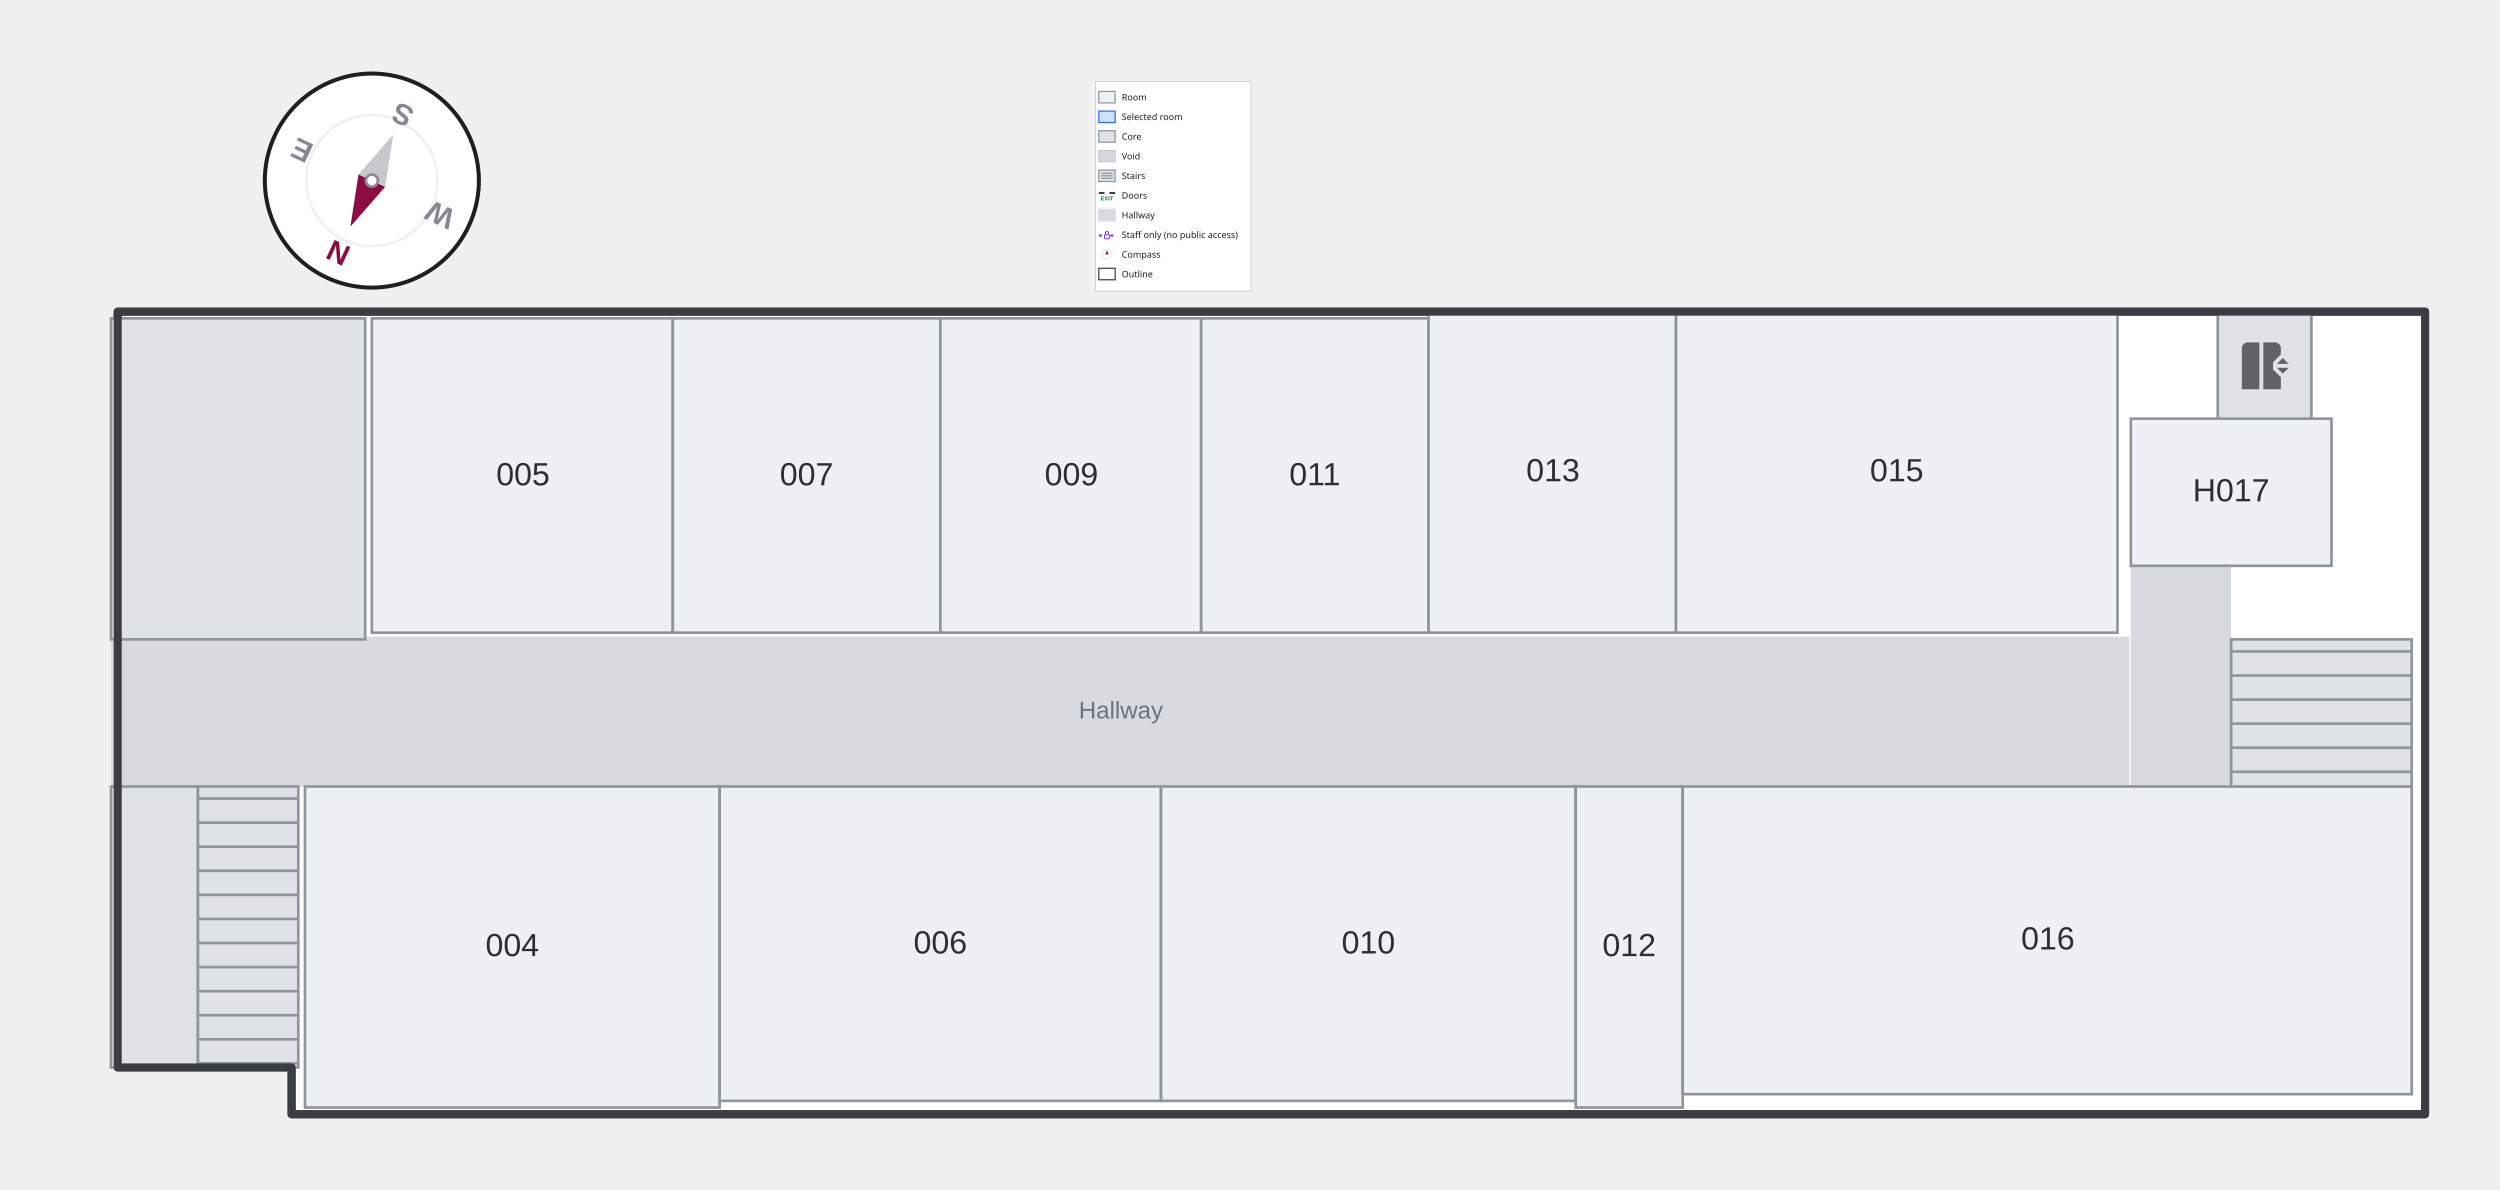
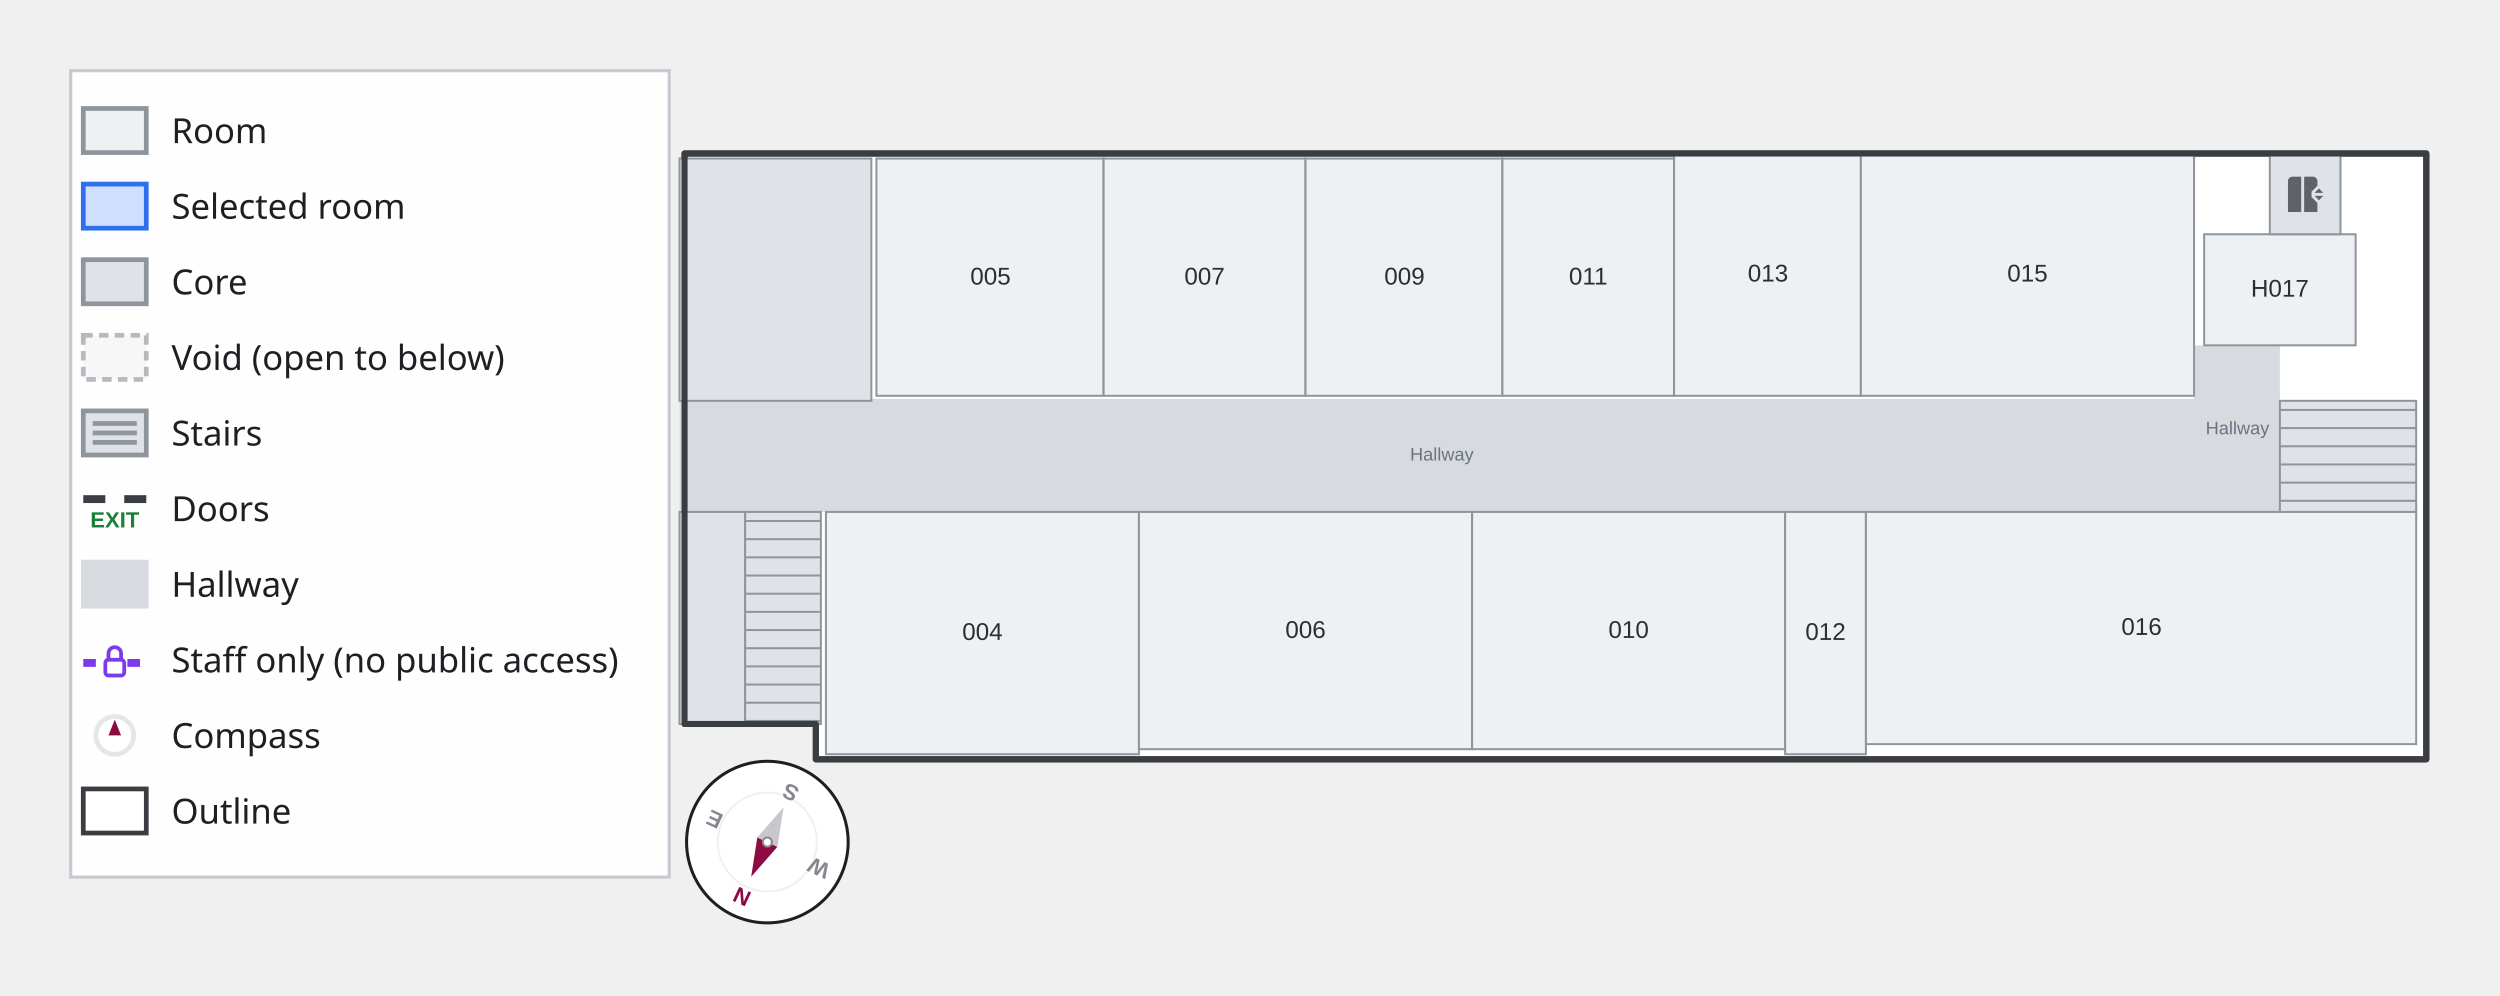
- <svg xmlns="http://www.w3.org/2000/svg" viewBox="-63 -223 1869 889" font-family="-apple-system, 'SF Pro Text', 'Helvetica Neue', Arial, sans-serif">
+ <svg xmlns="http://www.w3.org/2000/svg" viewBox="-653 -142 2476 986" font-family="-apple-system, 'SF Pro Text', 'Helvetica Neue', Arial, sans-serif">
  <style>
    .floor { fill: #ffffff; stroke: #3a3d42; stroke-width: 6; stroke-linejoin: round; }
    .room  { fill: #eef1f4; stroke: #8f959c; stroke-width: 2; }
    .ours  { fill: #f5e3ea; stroke: #8f959c; stroke-width: 2; }
    .core  { fill: #dfe3e8; stroke: #8f959c; stroke-width: 2; }
-     .void  { fill: #eceef1; stroke: #b9bec6; stroke-width: 2; }
-     .void-hatch { stroke: #b9bec6; stroke-width: 1.5; }
+     .void  { fill: #f7f7f8; stroke: #b5bac0; stroke-width: 2; stroke-dasharray: 10 8; }
+     .dim   { fill: #8a8f96; text-anchor: middle; dominant-baseline: middle; }
    .stair { stroke: #8f959c; stroke-width: 2; }
    .hall  { fill: #d7dbe0; stroke: none; }
    .hall-lbl { fill: #6b7280; font-size: 18px; text-anchor: middle; dominant-baseline: middle; }
    .authwall { stroke: #7c3aed; stroke-width: 6; stroke-dasharray: 10 8; }
    .door  { stroke: #ffffff; stroke-width: 10; }
    .lbl   { fill: #2b2e33; font-size: 24px; text-anchor: middle; dominant-baseline: middle; }
    .lblS  { fill: #2b2e33; font-size: 19px; text-anchor: middle; dominant-baseline: middle; }
    .name  { fill: #1d1f23; font-size: 30px; font-weight: 700; text-anchor: middle; dominant-baseline: middle; }
    .exit  { fill: #1a7f37; font-size: 20px; font-weight: 700; text-anchor: middle; dominant-baseline: middle; }
    .compass-letter { font-size: 22px; font-weight: 600; fill: #8a8690; text-anchor: middle; }
    .compass-north  { fill: #8C0B42; }
    .floor-edge { fill:none; stroke:#3a3d42; stroke-width:6; stroke-linejoin:round; }
  </style>
  <polygon class="floor" points="25,10 25,575 155,575 155,610 1750,610 1750,10" />
  <rect class="hall" x="20" y="253" width="1509" height="112" />
  <text class="hall-lbl" x="775" y="309">Hallway</text>
-   <rect class="hall" x="1530" y="200" width="75" height="165" />
+   <rect class="hall" x="1520" y="200" width="85" height="165" />
+   <text class="hall-lbl" x="1563" y="283">Hallway</text>
  <rect class="room" x="215" y="15" width="225" height="235" />
  <text class="lbl" x="328" y="133">005</text>
  <rect class="room" x="440" y="15" width="200" height="235" />
  <text class="lbl" x="540" y="133">007</text>
  <rect class="room" x="640" y="15" width="195" height="235" />
  <text class="lbl" x="738" y="133">009</text>
  <rect class="room" x="835" y="15" width="170" height="235" />
  <text class="lbl" x="920" y="133">011</text>
  <rect class="room" x="1005" y="10" width="185" height="240" />
  <text class="lbl" x="1098" y="130">013</text>
  <rect class="room" x="1190" y="10" width="330" height="240" />
  <text class="lbl" x="1355" y="130">015</text>
  <rect class="room" x="165" y="365" width="310" height="240" />
  <text class="lbl" x="320" y="485">004</text>
  <rect class="room" x="475" y="365" width="330" height="235" />
  <text class="lbl" x="640" y="483">006</text>
  <rect class="room" x="805" y="365" width="310" height="235" />
  <text class="lbl" x="960" y="483">010</text>
  <rect class="room" x="1115" y="365" width="80" height="240" />
  <text class="lbl" x="1155" y="485">012</text>
  <rect class="room" x="1195" y="365" width="545" height="230" />
  <text class="lbl" x="1468" y="480">016</text>
  <rect class="room" x="1530" y="90" width="150" height="110" />
  <text class="lbl" x="1605" y="145">H017</text>
  <rect class="core" x="1595" y="10" width="70" height="80" />
  <g class="icon" transform="translate(1613,33) scale(1.458)">
    <path d="m21 16-3-3h6zm0-8-3 3h6zm-12-8h-6c-1.654 0-3 1.346-3 3v21h9zm11 6.171v-3.171c0-1.654-1.346-3-3-3h-6v24h9v-6.171l-4-4v-3.657l4-4z" fill="#5f6368" />
  </g>
  <rect class="core" x="20" y="15" width="190" height="240" />
  <rect class="core" x="20" y="365" width="65" height="210" />
  <rect class="core" x="1605" y="255" width="135" height="110" />
  <g class="stair">
    <line x1="1605" y1="264" x2="1740" y2="264" />
    <line x1="1605" y1="282" x2="1740" y2="282" />
    <line x1="1605" y1="300" x2="1740" y2="300" />
    <line x1="1605" y1="318" x2="1740" y2="318" />
    <line x1="1605" y1="336" x2="1740" y2="336" />
    <line x1="1605" y1="354" x2="1740" y2="354" />
  </g>
  <rect class="core" x="85" y="365" width="75" height="210" />
  <g class="stair">
    <line x1="85" y1="374" x2="160" y2="374" />
    <line x1="85" y1="392" x2="160" y2="392" />
    <line x1="85" y1="410" x2="160" y2="410" />
    <line x1="85" y1="428" x2="160" y2="428" />
    <line x1="85" y1="446" x2="160" y2="446" />
    <line x1="85" y1="464" x2="160" y2="464" />
    <line x1="85" y1="482" x2="160" y2="482" />
    <line x1="85" y1="500" x2="160" y2="500" />
    <line x1="85" y1="518" x2="160" y2="518" />
    <line x1="85" y1="536" x2="160" y2="536" />
    <line x1="85" y1="554" x2="160" y2="554" />
    <line x1="85" y1="572" x2="160" y2="572" />
  </g>
  <polygon class="floor-edge" points="25,10 25,575 155,575 155,610 1750,610 1750,10" />
-   <g class="compass" transform="translate(215,-88) rotate(205)">
+   <g class="compass" transform="translate(107,692) rotate(205)">
    <circle r="80" fill="#ffffff" stroke="#1d1f23" stroke-width="3" />
    <circle r="49" fill="none" stroke="#f0f0f3" stroke-width="2" />
    <path d="M0,-38 L11,0 L-11,0 Z" fill="#8C0B42" />
    <path d="M0,38 L11,0 L-11,0 Z" fill="#c7c7cc" />
    <circle r="4.5" fill="#ffffff" stroke="#8a8690" stroke-width="2" />
    <text class="compass-letter compass-north" x="0" y="-52">N</text>
    <text class="compass-letter" x="0" y="62">S</text>
    <text class="compass-letter" x="57" y="6">E</text>
    <text class="compass-letter" x="-57" y="6">W</text>
  </g>
-   <g class="legend" transform="translate(756,-162) scale(0.6121973)">
+   <g class="legend" transform="translate(-583,-72) scale(3.12)">
    <rect x="0" y="0" width="190" height="256" fill="#ffffff" fill-opacity="0.92" stroke="#c7cad0" stroke-width="1" />
    <g transform="translate(4,12)">
      <rect x="0" y="0" width="20" height="14" fill="#eef1f4" stroke="#8f959c" stroke-width="1.5" />
      <text x="28" y="11" font-size="11" fill="#1d1f23" font-family="sans-serif">Room</text>
    </g>
    <g transform="translate(4,36)">
      <rect x="0" y="0" width="20" height="14" fill="#cfe0ff" stroke="#2f6feb" stroke-width="1.5" />
      <text x="28" y="11" font-size="11" fill="#1d1f23" font-family="sans-serif">Selected room</text>
    </g>
    <g transform="translate(4,60)">
      <rect x="0" y="0" width="20" height="14" fill="#dfe3e8" stroke="#8f959c" stroke-width="1.5" />
      <text x="28" y="11" font-size="11" fill="#1d1f23" font-family="sans-serif">Core</text>
    </g>
    <g transform="translate(4,84)">
-       <rect x="0" y="0" width="20" height="14" fill="#eceef1" stroke="#b9bec6" stroke-width="1" />
-       <g stroke="#b9bec6" stroke-width="0.75">
-         <line x1="0" y1="12" x2="2" y2="14" />
-         <line x1="0" y1="8" x2="6" y2="14" />
-         <line x1="0" y1="4" x2="10" y2="14" />
-         <line x1="0" y1="0" x2="14" y2="14" />
-         <line x1="4" y1="0" x2="18" y2="14" />
-         <line x1="8" y1="0" x2="20" y2="12" />
-         <line x1="12" y1="0" x2="20" y2="8" />
-         <line x1="16" y1="0" x2="20" y2="4" />
-         <line x1="0" y1="4" x2="4" y2="0" />
-         <line x1="0" y1="8" x2="8" y2="0" />
-         <line x1="0" y1="12" x2="12" y2="0" />
-         <line x1="2" y1="14" x2="16" y2="0" />
-         <line x1="6" y1="14" x2="20" y2="0" />
-         <line x1="10" y1="14" x2="20" y2="4" />
-         <line x1="14" y1="14" x2="20" y2="8" />
-         <line x1="18" y1="14" x2="20" y2="12" />
-       </g>
-       <text x="28" y="11" font-size="11" fill="#1d1f23" font-family="sans-serif">Void</text>
+       <rect x="0" y="0" width="20" height="14" fill="#f7f7f8" stroke="#b5bac0" stroke-width="1.5" stroke-dasharray="3 2" />
+       <text x="28" y="11" font-size="11" fill="#1d1f23" font-family="sans-serif">Void (open to below)</text>
    </g>
    <g transform="translate(4,108)">
      <rect x="0" y="0" width="20" height="14" fill="#dfe3e8" stroke="#8f959c" stroke-width="1.5" />
      <line x1="3" y1="4" x2="17" y2="4" stroke="#8f959c" stroke-width="1.5" />
      <line x1="3" y1="7" x2="17" y2="7" stroke="#8f959c" stroke-width="1.5" />
      <line x1="3" y1="10" x2="17" y2="10" stroke="#8f959c" stroke-width="1.5" />
      <text x="28" y="11" font-size="11" fill="#1d1f23" font-family="sans-serif">Stairs</text>
    </g>
    <g transform="translate(4,132)">
      <line x1="0" y1="4" x2="7" y2="4" stroke="#3a3d42" stroke-width="2.5" />
      <line x1="13" y1="4" x2="20" y2="4" stroke="#3a3d42" stroke-width="2.5" />
      <text x="10" y="13" fill="#1a7f37" font-size="7" font-weight="700" text-anchor="middle">EXIT</text>
      <text x="28" y="11" font-size="11" fill="#1d1f23" font-family="sans-serif">Doors</text>
    </g>
    <g transform="translate(4,156)">
      <rect x="0" y="0" width="20" height="14" fill="#d7dbe0" stroke="#d7dbe0" stroke-width="1.5" />
      <text x="28" y="11" font-size="11" fill="#1d1f23" font-family="sans-serif">Hallway</text>
    </g>
    <g transform="translate(4,180)">
      <line x1="0" y1="8" x2="20" y2="8" stroke="#7c3aed" stroke-width="2.5" stroke-dasharray="4 3" />
      <path d="M8,7 V5 A2,2 0 0 1 12,5 V7" fill="none" stroke="#7c3aed" stroke-width="1.2" />
      <rect x="7" y="7" width="6" height="5" rx="1" fill="#ffffff" stroke="#7c3aed" stroke-width="1.2" />
      <text x="28" y="11" font-size="11" fill="#1d1f23" font-family="sans-serif">Staff only (no public access)</text>
    </g>
    <g transform="translate(4,204)">
      <circle cx="10" cy="7" r="6" fill="#ffffff" stroke="#e6e6ea" stroke-width="1.5" />
      <path d="M10,2 L12,7 L8,7 Z" fill="#8C0B42" />
      <text x="28" y="11" font-size="11" fill="#1d1f23" font-family="sans-serif">Compass</text>
    </g>
    <g transform="translate(4,228)">
      <rect x="0" y="0" width="20" height="14" fill="#ffffff" stroke="#3a3d42" stroke-width="1.5" />
      <text x="28" y="11" font-size="11" fill="#1d1f23" font-family="sans-serif">Outline</text>
    </g>
  </g>
</svg>
